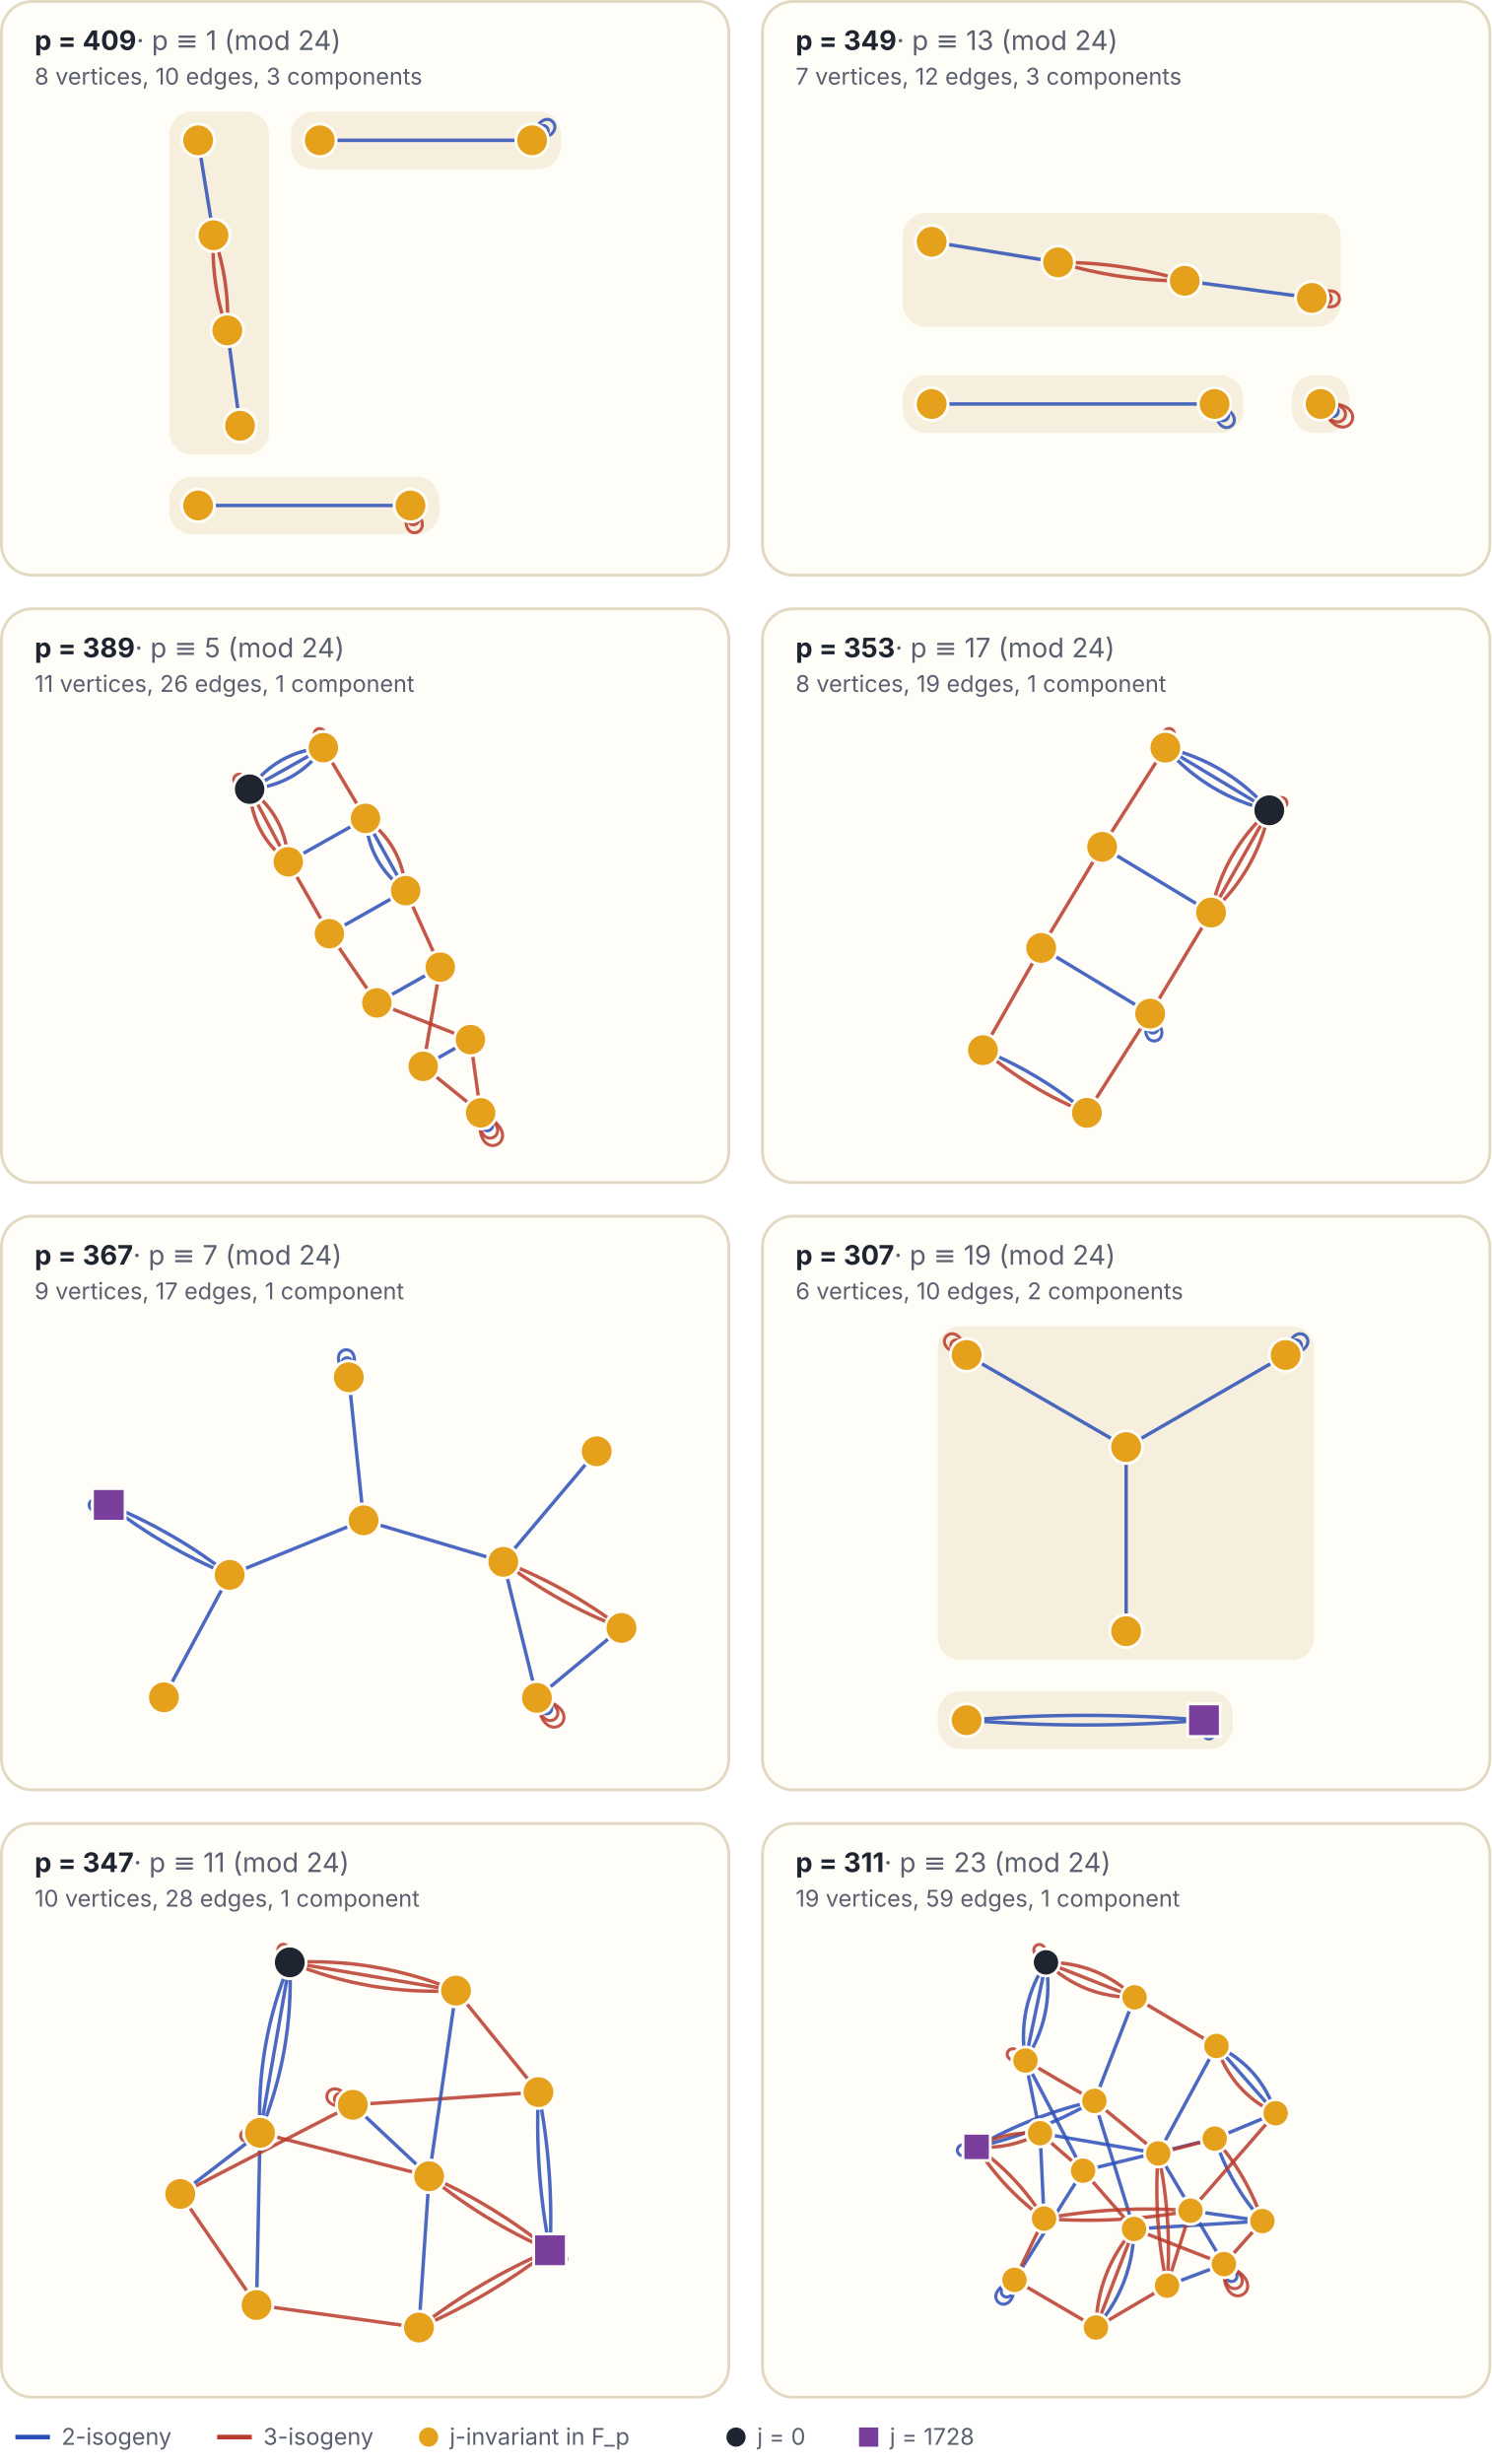
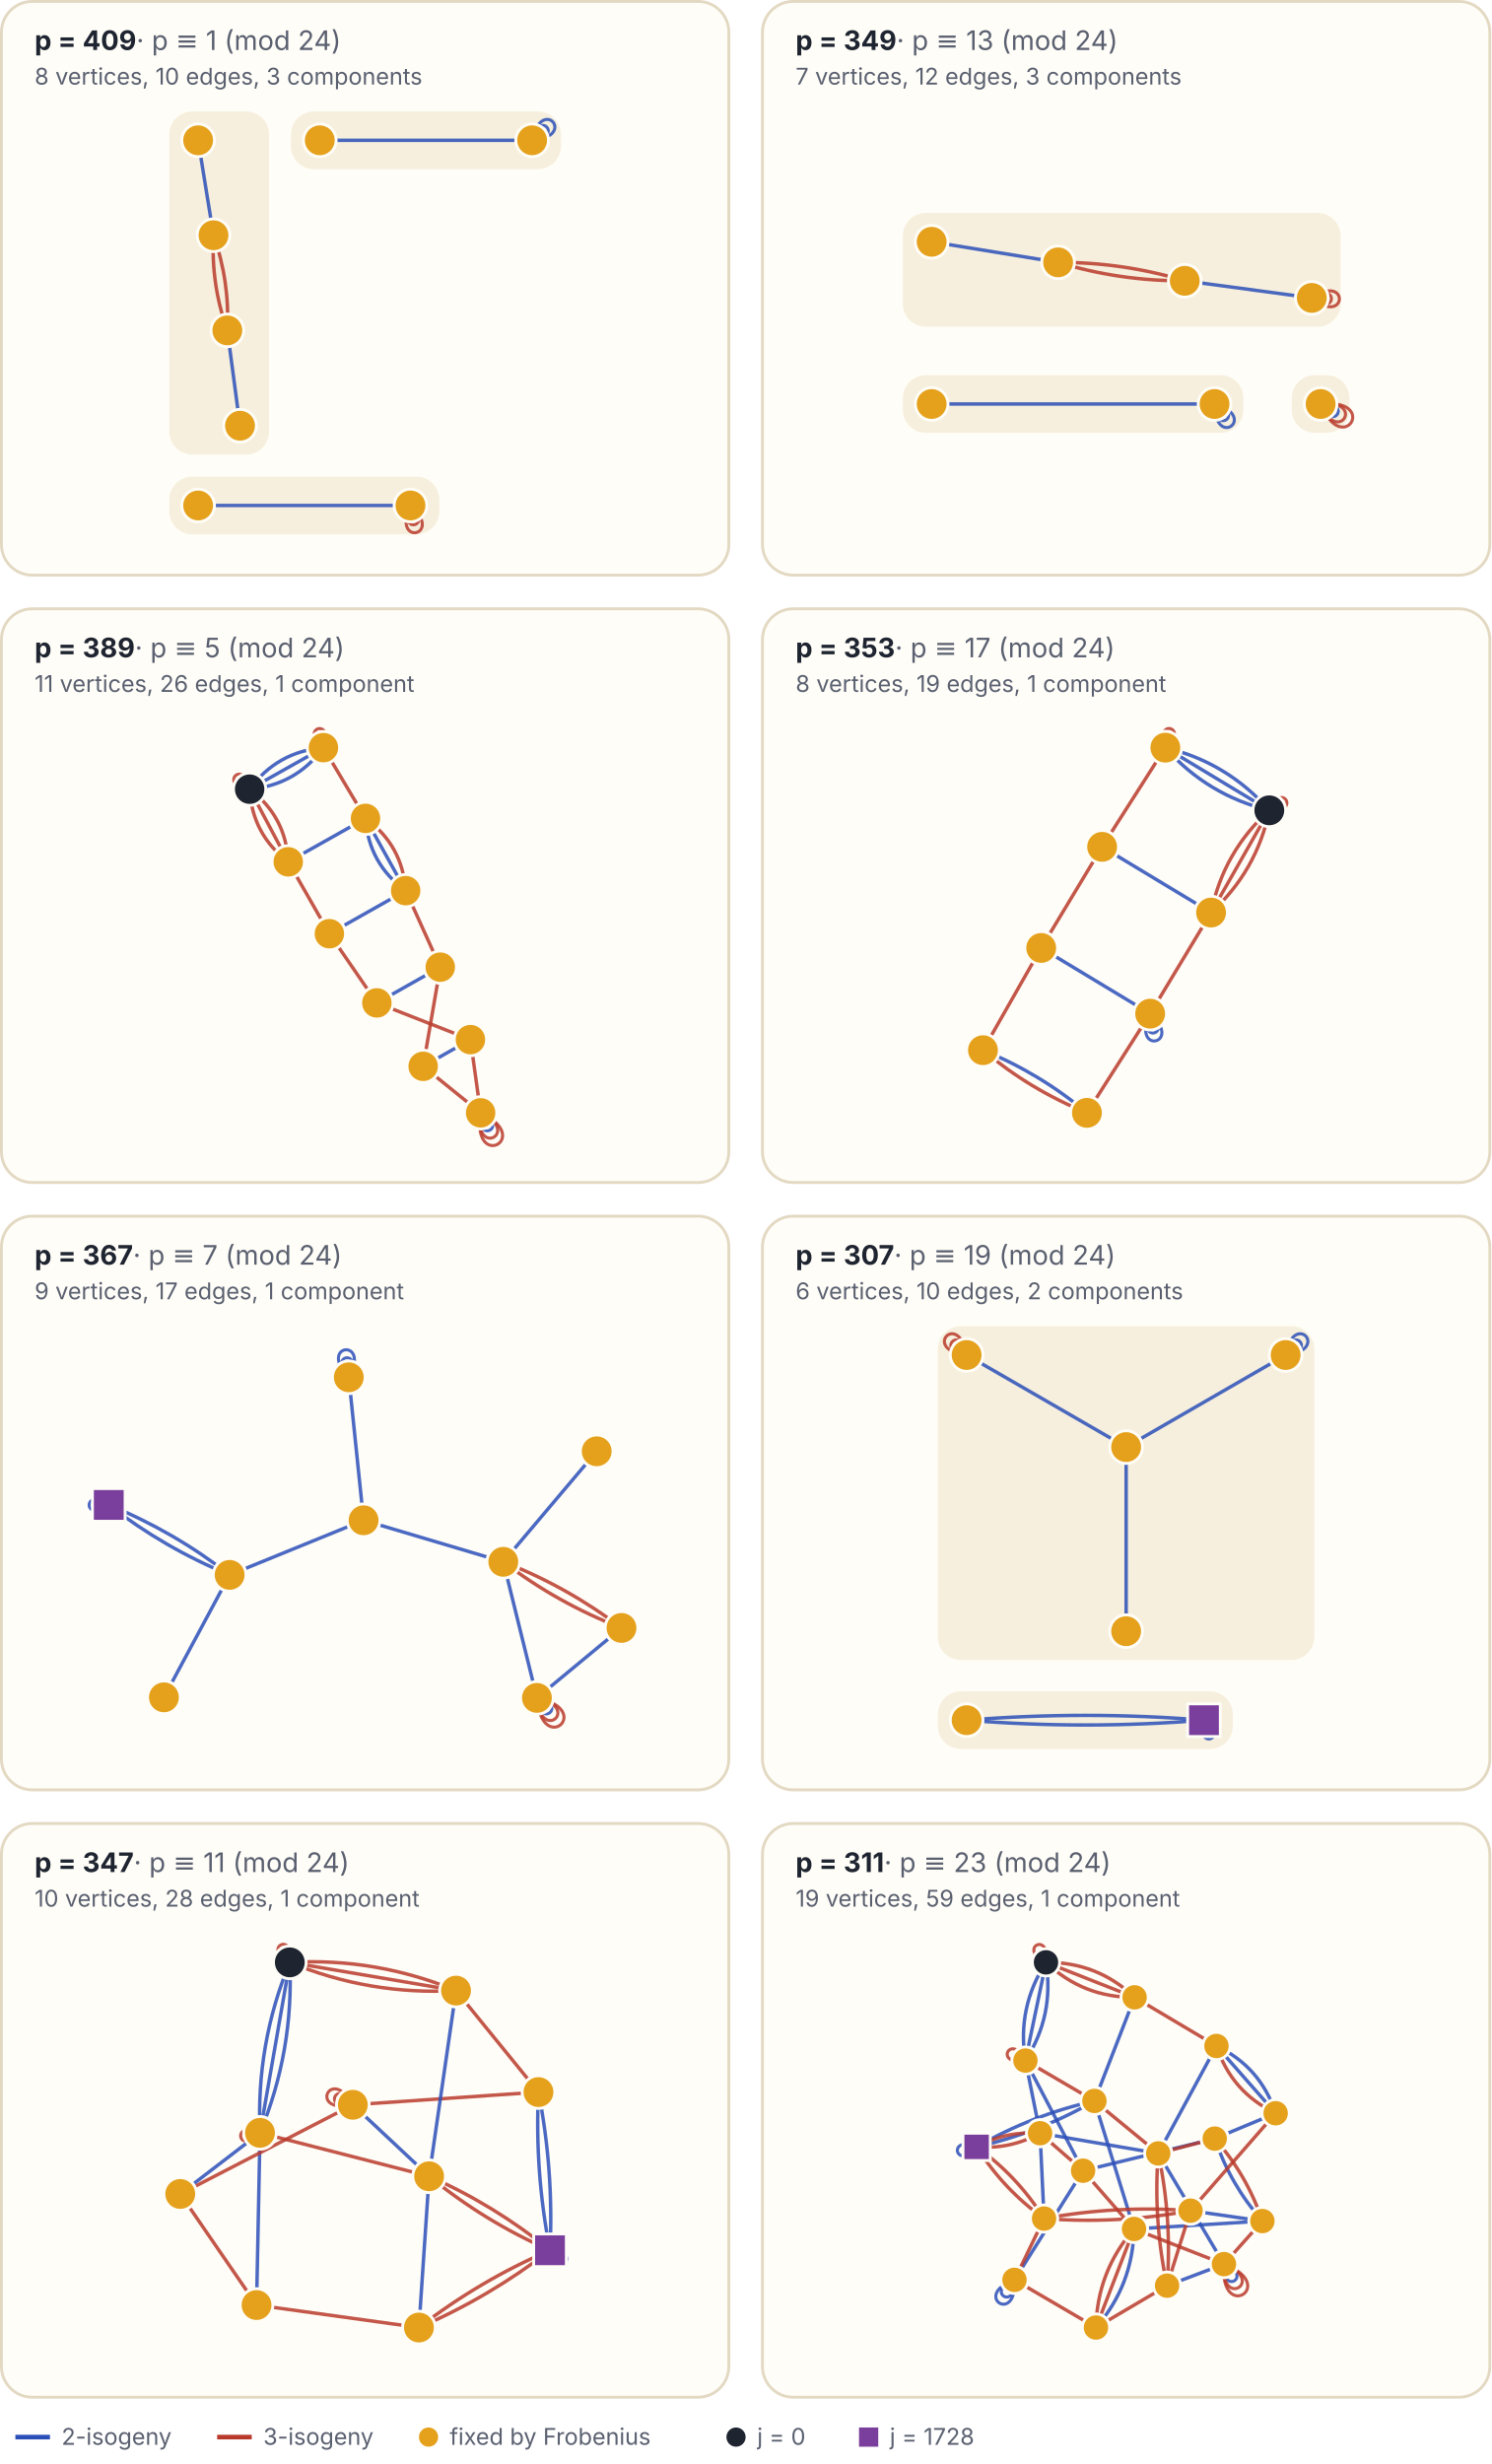
<svg xmlns="http://www.w3.org/2000/svg" viewBox="0 0 776 1282" width="776" font-family="Inter, system-ui, -apple-system, Segoe UI, sans-serif" role="img">
  <g transform="translate(0,0)">
    <rect x="0.75" y="0.75" width="378.5" height="298.5" rx="16" fill="#FFFDF7" stroke="#E3D9C3" stroke-width="1.5" />
    <text x="18" y="26" font-size="14" font-weight="700" fill="#1E2430">p = 409<tspan font-weight="400" fill="#5A6070">  ·  p ≡ 1 (mod 24)</tspan>
    </text>
    <text x="18" y="44" font-size="12" fill="#5A6070">8 vertices, 10 edges, 3 components</text>
    <rect x="88.1" y="58.0" width="51.9" height="178.5" rx="12" fill="#F6EFDD" stroke="none" />
    <rect x="151.4" y="58.0" width="140.5" height="30.0" rx="12" fill="#F6EFDD" stroke="none" />
    <rect x="88.1" y="248.0" width="140.5" height="30.0" rx="12" fill="#F6EFDD" stroke="none" />
    <path d="M166.4,73.0Q221.7,73.0 276.9,73.0" fill="none" stroke="#2B4FB8" stroke-width="1.8" opacity="0.85" />
    <path d="M103.1,263.0Q158.3,263.0 213.6,263.0" fill="none" stroke="#2B4FB8" stroke-width="1.8" opacity="0.85" />
    <path d="M111.1,122.4Q107.1,97.7 103.1,73.0" fill="none" stroke="#2B4FB8" stroke-width="1.8" opacity="0.85" />
    <path d="M111.1,122.4Q119.6,146.4 118.3,171.9" fill="none" stroke="#B93A2B" stroke-width="1.8" opacity="0.85" />
    <path d="M111.1,122.4Q109.7,147.9 118.3,171.9" fill="none" stroke="#B93A2B" stroke-width="1.8" opacity="0.85" />
    <path d="M276.9,73.0C293.9,71.6 280.4,56.3 276.9,73.0" fill="none" stroke="#2B4FB8" stroke-width="1.6" opacity="0.85" />
    <path d="M276.9,73.0C300.9,71.1 281.8,49.5 276.9,73.0" fill="none" stroke="#2B4FB8" stroke-width="1.6" opacity="0.85" />
    <path d="M124.9,221.5Q121.6,196.7 118.3,171.9" fill="none" stroke="#2B4FB8" stroke-width="1.8" opacity="0.85" />
    <path d="M213.6,263.0C206.4,278.4 226.4,274.2 213.6,263.0" fill="none" stroke="#B93A2B" stroke-width="1.6" opacity="0.85" />
    <path d="M213.6,263.0C203.4,284.7 231.6,278.9 213.6,263.0" fill="none" stroke="#B93A2B" stroke-width="1.6" opacity="0.85" />
    <circle cx="166.4" cy="73.0" r="8.5" fill="#E5A11C" stroke="#FFFDF7" stroke-width="1.5" />
    <circle cx="103.1" cy="263.0" r="8.5" fill="#E5A11C" stroke="#FFFDF7" stroke-width="1.5" />
    <circle cx="111.1" cy="122.4" r="8.5" fill="#E5A11C" stroke="#FFFDF7" stroke-width="1.5" />
    <circle cx="276.9" cy="73.0" r="8.5" fill="#E5A11C" stroke="#FFFDF7" stroke-width="1.5" />
    <circle cx="124.9" cy="221.5" r="8.5" fill="#E5A11C" stroke="#FFFDF7" stroke-width="1.5" />
    <circle cx="103.1" cy="73.0" r="8.5" fill="#E5A11C" stroke="#FFFDF7" stroke-width="1.5" />
    <circle cx="213.6" cy="263.0" r="8.5" fill="#E5A11C" stroke="#FFFDF7" stroke-width="1.5" />
    <circle cx="118.3" cy="171.9" r="8.5" fill="#E5A11C" stroke="#FFFDF7" stroke-width="1.5" />
  </g>
  <g transform="translate(396,0)">
    <rect x="0.75" y="0.75" width="378.5" height="298.5" rx="16" fill="#FFFDF7" stroke="#E3D9C3" stroke-width="1.5" />
    <text x="18" y="26" font-size="14" font-weight="700" fill="#1E2430">p = 349<tspan font-weight="400" fill="#5A6070">  ·  p ≡ 13 (mod 24)</tspan>
    </text>
    <text x="18" y="44" font-size="12" fill="#5A6070">7 vertices, 12 edges, 3 components</text>
    <rect x="73.8" y="110.8" width="227.8" height="59.2" rx="12" fill="#F6EFDD" stroke="none" />
    <rect x="73.8" y="195.2" width="177.2" height="30.0" rx="12" fill="#F6EFDD" stroke="none" />
    <rect x="276.2" y="195.2" width="30.0" height="30.0" rx="12" fill="#F6EFDD" stroke="none" />
    <path d="M88.8,210.2Q162.4,210.2 236.0,210.2" fill="none" stroke="#2B4FB8" stroke-width="1.8" opacity="0.85" />
    <path d="M286.6,155.0C299.7,165.9 300.7,145.5 286.6,155.0" fill="none" stroke="#B93A2B" stroke-width="1.6" opacity="0.85" />
    <path d="M286.6,155.0C305.0,170.3 306.5,141.6 286.6,155.0" fill="none" stroke="#B93A2B" stroke-width="1.6" opacity="0.85" />
    <path d="M286.6,155.0Q253.6,150.5 220.5,146.1" fill="none" stroke="#2B4FB8" stroke-width="1.8" opacity="0.85" />
    <path d="M154.6,136.5Q188.3,136.4 220.5,146.1" fill="none" stroke="#B93A2B" stroke-width="1.8" opacity="0.85" />
    <path d="M154.6,136.5Q186.8,146.3 220.5,146.1" fill="none" stroke="#B93A2B" stroke-width="1.8" opacity="0.85" />
    <path d="M154.6,136.5Q121.7,131.2 88.8,125.8" fill="none" stroke="#2B4FB8" stroke-width="1.8" opacity="0.85" />
    <path d="M236.0,210.2C236.2,227.2 252.4,214.8 236.0,210.2" fill="none" stroke="#2B4FB8" stroke-width="1.6" opacity="0.85" />
    <path d="M236.0,210.2C236.2,234.2 259.1,216.7 236.0,210.2" fill="none" stroke="#2B4FB8" stroke-width="1.6" opacity="0.85" />
    <path d="M291.2,210.2C297.7,225.9 308.1,208.4 291.2,210.2" fill="none" stroke="#2B4FB8" stroke-width="1.6" opacity="0.85" />
    <path d="M291.2,210.2C300.3,232.4 315.1,207.6 291.2,210.2" fill="none" stroke="#B93A2B" stroke-width="1.6" opacity="0.85" />
    <path d="M291.2,210.2C303.0,238.8 322.0,206.9 291.2,210.2" fill="none" stroke="#B93A2B" stroke-width="1.6" opacity="0.85" />
    <circle cx="88.8" cy="210.2" r="8.5" fill="#E5A11C" stroke="#FFFDF7" stroke-width="1.5" />
    <circle cx="286.6" cy="155.0" r="8.5" fill="#E5A11C" stroke="#FFFDF7" stroke-width="1.5" />
    <circle cx="154.6" cy="136.5" r="8.5" fill="#E5A11C" stroke="#FFFDF7" stroke-width="1.5" />
    <circle cx="236.0" cy="210.2" r="8.5" fill="#E5A11C" stroke="#FFFDF7" stroke-width="1.5" />
    <circle cx="220.5" cy="146.1" r="8.5" fill="#E5A11C" stroke="#FFFDF7" stroke-width="1.5" />
    <circle cx="88.8" cy="125.8" r="8.5" fill="#E5A11C" stroke="#FFFDF7" stroke-width="1.5" />
    <circle cx="291.2" cy="210.2" r="8.5" fill="#E5A11C" stroke="#FFFDF7" stroke-width="1.5" />
  </g>
  <g transform="translate(0,316)">
    <rect x="0.75" y="0.75" width="378.5" height="298.5" rx="16" fill="#FFFDF7" stroke="#E3D9C3" stroke-width="1.5" />
    <text x="18" y="26" font-size="14" font-weight="700" fill="#1E2430">p = 389<tspan font-weight="400" fill="#5A6070">  ·  p ≡ 5 (mod 24)</tspan>
    </text>
    <text x="18" y="44" font-size="12" fill="#5A6070">11 vertices, 26 edges, 1 component</text>
    <path d="M129.9,94.6C126.8,77.9 113.0,92.9 129.9,94.6" fill="none" stroke="#B93A2B" stroke-width="1.6" opacity="0.85" />
    <path d="M129.9,94.6Q148.8,108.8 150.0,132.4" fill="none" stroke="#B93A2B" stroke-width="1.8" opacity="0.85" />
    <path d="M129.9,94.6Q140.0,113.5 150.0,132.4" fill="none" stroke="#B93A2B" stroke-width="1.8" opacity="0.85" />
    <path d="M129.9,94.6Q131.2,118.2 150.0,132.4" fill="none" stroke="#B93A2B" stroke-width="1.8" opacity="0.85" />
    <path d="M129.9,94.6Q144.2,75.1 168.3,73.0" fill="none" stroke="#2B4FB8" stroke-width="1.8" opacity="0.85" />
    <path d="M129.9,94.6Q149.1,83.8 168.3,73.0" fill="none" stroke="#2B4FB8" stroke-width="1.8" opacity="0.85" />
    <path d="M129.9,94.6Q154.0,92.5 168.3,73.0" fill="none" stroke="#2B4FB8" stroke-width="1.8" opacity="0.85" />
    <path d="M244.8,224.9Q232.5,231.9 220.2,238.8" fill="none" stroke="#2B4FB8" stroke-width="1.8" opacity="0.85" />
    <path d="M244.8,224.9Q220.5,215.4 196.1,205.8" fill="none" stroke="#B93A2B" stroke-width="1.8" opacity="0.85" />
    <path d="M244.8,224.9Q247.5,244.0 250.1,263.0" fill="none" stroke="#B93A2B" stroke-width="1.8" opacity="0.85" />
    <path d="M220.2,238.8Q235.1,250.9 250.1,263.0" fill="none" stroke="#B93A2B" stroke-width="1.8" opacity="0.85" />
    <path d="M220.2,238.8Q224.7,213.0 229.1,187.2" fill="none" stroke="#B93A2B" stroke-width="1.8" opacity="0.85" />
    <path d="M196.1,205.8Q183.8,187.8 171.4,169.8" fill="none" stroke="#B93A2B" stroke-width="1.8" opacity="0.85" />
    <path d="M196.1,205.8Q212.6,196.5 229.1,187.2" fill="none" stroke="#2B4FB8" stroke-width="1.8" opacity="0.85" />
    <path d="M211.1,147.4Q191.2,158.6 171.4,169.8" fill="none" stroke="#2B4FB8" stroke-width="1.8" opacity="0.85" />
    <path d="M211.1,147.4Q191.9,133.5 190.2,109.8" fill="none" stroke="#2B4FB8" stroke-width="1.8" opacity="0.85" />
    <path d="M211.1,147.4Q200.6,128.6 190.2,109.8" fill="none" stroke="#2B4FB8" stroke-width="1.8" opacity="0.85" />
    <path d="M211.1,147.4Q209.4,123.7 190.2,109.8" fill="none" stroke="#B93A2B" stroke-width="1.8" opacity="0.85" />
    <path d="M211.1,147.4Q220.1,167.3 229.1,187.2" fill="none" stroke="#B93A2B" stroke-width="1.8" opacity="0.85" />
    <path d="M150.0,132.4Q160.7,151.1 171.4,169.8" fill="none" stroke="#B93A2B" stroke-width="1.8" opacity="0.85" />
    <path d="M150.0,132.4Q170.1,121.1 190.2,109.8" fill="none" stroke="#2B4FB8" stroke-width="1.8" opacity="0.85" />
    <path d="M250.1,263.0C247.5,279.8 265.5,270.2 250.1,263.0" fill="none" stroke="#2B4FB8" stroke-width="1.6" opacity="0.85" />
    <path d="M250.1,263.0C246.4,286.7 271.8,273.2 250.1,263.0" fill="none" stroke="#B93A2B" stroke-width="1.6" opacity="0.85" />
    <path d="M250.1,263.0C245.3,293.6 278.1,276.2 250.1,263.0" fill="none" stroke="#B93A2B" stroke-width="1.6" opacity="0.85" />
    <path d="M168.3,73.0C174.4,57.1 154.8,62.7 168.3,73.0" fill="none" stroke="#B93A2B" stroke-width="1.6" opacity="0.85" />
    <path d="M168.3,73.0Q179.2,91.4 190.2,109.8" fill="none" stroke="#B93A2B" stroke-width="1.8" opacity="0.85" />
    <circle cx="129.9" cy="94.6" r="8.4" fill="#1E2430" stroke="#FFFDF7" stroke-width="1.5" />
    <circle cx="244.8" cy="224.9" r="8.4" fill="#E5A11C" stroke="#FFFDF7" stroke-width="1.5" />
    <circle cx="220.2" cy="238.8" r="8.4" fill="#E5A11C" stroke="#FFFDF7" stroke-width="1.5" />
    <circle cx="196.1" cy="205.8" r="8.4" fill="#E5A11C" stroke="#FFFDF7" stroke-width="1.5" />
    <circle cx="211.1" cy="147.4" r="8.4" fill="#E5A11C" stroke="#FFFDF7" stroke-width="1.5" />
    <circle cx="150.0" cy="132.4" r="8.4" fill="#E5A11C" stroke="#FFFDF7" stroke-width="1.5" />
    <circle cx="171.4" cy="169.8" r="8.4" fill="#E5A11C" stroke="#FFFDF7" stroke-width="1.5" />
    <circle cx="250.1" cy="263.0" r="8.4" fill="#E5A11C" stroke="#FFFDF7" stroke-width="1.5" />
    <circle cx="168.3" cy="73.0" r="8.4" fill="#E5A11C" stroke="#FFFDF7" stroke-width="1.5" />
    <circle cx="190.2" cy="109.8" r="8.4" fill="#E5A11C" stroke="#FFFDF7" stroke-width="1.5" />
    <circle cx="229.1" cy="187.2" r="8.4" fill="#E5A11C" stroke="#FFFDF7" stroke-width="1.5" />
  </g>
  <g transform="translate(396,316)">
    <rect x="0.75" y="0.75" width="378.5" height="298.5" rx="16" fill="#FFFDF7" stroke="#E3D9C3" stroke-width="1.5" />
    <text x="18" y="26" font-size="14" font-weight="700" fill="#1E2430">p = 353<tspan font-weight="400" fill="#5A6070">  ·  p ≡ 17 (mod 24)</tspan>
    </text>
    <text x="18" y="44" font-size="12" fill="#5A6070">8 vertices, 19 edges, 1 component</text>
    <path d="M264.5,105.6C281.4,107.3 270.9,89.8 264.5,105.6" fill="none" stroke="#B93A2B" stroke-width="1.6" opacity="0.85" />
    <path d="M264.5,105.6Q258.0,137.1 234.2,158.8" fill="none" stroke="#B93A2B" stroke-width="1.8" opacity="0.85" />
    <path d="M264.5,105.6Q249.3,132.2 234.2,158.8" fill="none" stroke="#B93A2B" stroke-width="1.8" opacity="0.85" />
    <path d="M264.5,105.6Q240.6,127.2 234.2,158.8" fill="none" stroke="#B93A2B" stroke-width="1.8" opacity="0.85" />
    <path d="M264.5,105.6Q232.3,97.8 210.4,73.0" fill="none" stroke="#2B4FB8" stroke-width="1.8" opacity="0.85" />
    <path d="M264.5,105.6Q237.5,89.3 210.4,73.0" fill="none" stroke="#2B4FB8" stroke-width="1.8" opacity="0.85" />
    <path d="M264.5,105.6Q242.6,80.7 210.4,73.0" fill="none" stroke="#2B4FB8" stroke-width="1.8" opacity="0.85" />
    <path d="M115.5,230.4Q145.1,242.4 169.6,263.0" fill="none" stroke="#2B4FB8" stroke-width="1.8" opacity="0.85" />
    <path d="M115.5,230.4Q140.0,251.0 169.6,263.0" fill="none" stroke="#B93A2B" stroke-width="1.8" opacity="0.85" />
    <path d="M115.5,230.4Q130.7,203.8 145.8,177.2" fill="none" stroke="#B93A2B" stroke-width="1.8" opacity="0.85" />
    <path d="M202.5,211.4C195.2,226.8 215.2,222.7 202.5,211.4" fill="none" stroke="#2B4FB8" stroke-width="1.6" opacity="0.85" />
    <path d="M202.5,211.4C192.2,233.1 220.4,227.4 202.5,211.4" fill="none" stroke="#2B4FB8" stroke-width="1.6" opacity="0.85" />
    <path d="M202.5,211.4Q186.0,237.2 169.6,263.0" fill="none" stroke="#B93A2B" stroke-width="1.8" opacity="0.85" />
    <path d="M202.5,211.4Q174.1,194.3 145.8,177.2" fill="none" stroke="#2B4FB8" stroke-width="1.8" opacity="0.85" />
    <path d="M202.5,211.4Q218.4,185.1 234.2,158.8" fill="none" stroke="#B93A2B" stroke-width="1.8" opacity="0.85" />
    <path d="M177.5,124.6Q161.6,150.9 145.8,177.2" fill="none" stroke="#B93A2B" stroke-width="1.8" opacity="0.85" />
    <path d="M177.5,124.6Q205.9,141.7 234.2,158.8" fill="none" stroke="#2B4FB8" stroke-width="1.8" opacity="0.85" />
    <path d="M177.5,124.6Q194.0,98.8 210.4,73.0" fill="none" stroke="#B93A2B" stroke-width="1.8" opacity="0.85" />
    <path d="M210.4,73.0C223.8,62.5 204.1,57.2 210.4,73.0" fill="none" stroke="#B93A2B" stroke-width="1.6" opacity="0.85" />
    <circle cx="264.5" cy="105.6" r="8.5" fill="#1E2430" stroke="#FFFDF7" stroke-width="1.5" />
    <circle cx="115.5" cy="230.4" r="8.5" fill="#E5A11C" stroke="#FFFDF7" stroke-width="1.5" />
    <circle cx="202.5" cy="211.4" r="8.5" fill="#E5A11C" stroke="#FFFDF7" stroke-width="1.5" />
    <circle cx="169.6" cy="263.0" r="8.5" fill="#E5A11C" stroke="#FFFDF7" stroke-width="1.5" />
    <circle cx="177.5" cy="124.6" r="8.5" fill="#E5A11C" stroke="#FFFDF7" stroke-width="1.5" />
    <circle cx="145.8" cy="177.2" r="8.5" fill="#E5A11C" stroke="#FFFDF7" stroke-width="1.5" />
    <circle cx="234.2" cy="158.8" r="8.5" fill="#E5A11C" stroke="#FFFDF7" stroke-width="1.5" />
    <circle cx="210.4" cy="73.0" r="8.5" fill="#E5A11C" stroke="#FFFDF7" stroke-width="1.5" />
  </g>
  <g transform="translate(0,632)">
    <rect x="0.75" y="0.75" width="378.5" height="298.5" rx="16" fill="#FFFDF7" stroke="#E3D9C3" stroke-width="1.5" />
    <text x="18" y="26" font-size="14" font-weight="700" fill="#1E2430">p = 367<tspan font-weight="400" fill="#5A6070">  ·  p ≡ 7 (mod 24)</tspan>
    </text>
    <text x="18" y="44" font-size="12" fill="#5A6070">9 vertices, 17 edges, 1 component</text>
    <path d="M310.5,123.1Q286.2,151.8 261.9,180.6" fill="none" stroke="#2B4FB8" stroke-width="1.8" opacity="0.85" />
    <path d="M323.4,215.0Q290.2,202.2 261.9,180.6" fill="none" stroke="#B93A2B" stroke-width="1.8" opacity="0.85" />
    <path d="M323.4,215.0Q295.1,193.5 261.9,180.6" fill="none" stroke="#B93A2B" stroke-width="1.8" opacity="0.85" />
    <path d="M323.4,215.0Q301.4,233.2 279.4,251.4" fill="none" stroke="#2B4FB8" stroke-width="1.8" opacity="0.85" />
    <path d="M85.3,251.1Q102.4,219.3 119.5,187.4" fill="none" stroke="#2B4FB8" stroke-width="1.8" opacity="0.85" />
    <path d="M119.5,187.4Q85.6,173.5 56.6,151.0" fill="none" stroke="#2B4FB8" stroke-width="1.8" opacity="0.85" />
    <path d="M119.5,187.4Q90.6,164.9 56.6,151.0" fill="none" stroke="#2B4FB8" stroke-width="1.8" opacity="0.85" />
    <path d="M119.5,187.4Q154.4,173.2 189.2,159.0" fill="none" stroke="#2B4FB8" stroke-width="1.8" opacity="0.85" />
    <path d="M261.9,180.6Q270.7,216.0 279.4,251.4" fill="none" stroke="#2B4FB8" stroke-width="1.8" opacity="0.85" />
    <path d="M261.9,180.6Q225.5,169.8 189.2,159.0" fill="none" stroke="#2B4FB8" stroke-width="1.8" opacity="0.85" />
    <path d="M56.6,151.0C42.9,140.9 43.1,161.3 56.6,151.0" fill="none" stroke="#2B4FB8" stroke-width="1.6" opacity="0.85" />
    <path d="M279.4,251.4C280.8,268.3 296.1,254.8 279.4,251.4" fill="none" stroke="#2B4FB8" stroke-width="1.6" opacity="0.85" />
    <path d="M279.4,251.4C281.4,275.3 302.9,256.3 279.4,251.4" fill="none" stroke="#B93A2B" stroke-width="1.6" opacity="0.85" />
    <path d="M279.4,251.4C281.9,282.3 309.8,257.7 279.4,251.4" fill="none" stroke="#B93A2B" stroke-width="1.6" opacity="0.85" />
    <path d="M181.5,84.6C189.9,69.8 169.7,72.4 181.5,84.6" fill="none" stroke="#2B4FB8" stroke-width="1.6" opacity="0.85" />
    <path d="M181.5,84.6C193.3,63.7 164.8,67.4 181.5,84.6" fill="none" stroke="#2B4FB8" stroke-width="1.6" opacity="0.85" />
    <path d="M181.5,84.6Q185.4,121.8 189.2,159.0" fill="none" stroke="#2B4FB8" stroke-width="1.8" opacity="0.85" />
    <circle cx="310.5" cy="123.1" r="8.5" fill="#E5A11C" stroke="#FFFDF7" stroke-width="1.5" />
    <circle cx="323.4" cy="215.0" r="8.5" fill="#E5A11C" stroke="#FFFDF7" stroke-width="1.5" />
    <circle cx="85.3" cy="251.1" r="8.5" fill="#E5A11C" stroke="#FFFDF7" stroke-width="1.5" />
    <circle cx="119.5" cy="187.4" r="8.5" fill="#E5A11C" stroke="#FFFDF7" stroke-width="1.5" />
    <circle cx="261.9" cy="180.6" r="8.5" fill="#E5A11C" stroke="#FFFDF7" stroke-width="1.5" />
    <rect x="48.1" y="142.5" width="17.0" height="17.0" fill="#7A3E9D" stroke="#FFFDF7" stroke-width="1.5" />
    <circle cx="279.4" cy="251.4" r="8.5" fill="#E5A11C" stroke="#FFFDF7" stroke-width="1.5" />
    <circle cx="181.5" cy="84.6" r="8.5" fill="#E5A11C" stroke="#FFFDF7" stroke-width="1.5" />
    <circle cx="189.2" cy="159.0" r="8.5" fill="#E5A11C" stroke="#FFFDF7" stroke-width="1.5" />
  </g>
  <g transform="translate(396,632)">
    <rect x="0.75" y="0.75" width="378.5" height="298.5" rx="16" fill="#FFFDF7" stroke="#E3D9C3" stroke-width="1.5" />
    <text x="18" y="26" font-size="14" font-weight="700" fill="#1E2430">p = 307<tspan font-weight="400" fill="#5A6070">  ·  p ≡ 19 (mod 24)</tspan>
    </text>
    <text x="18" y="44" font-size="12" fill="#5A6070">6 vertices, 10 edges, 2 components</text>
    <rect x="92.0" y="58.0" width="195.9" height="173.7" rx="12" fill="#F6EFDD" stroke="none" />
    <rect x="92.0" y="248.0" width="153.5" height="30.0" rx="12" fill="#F6EFDD" stroke="none" />
    <path d="M273.0,73.0C289.9,71.2 276.0,56.3 273.0,73.0" fill="none" stroke="#2B4FB8" stroke-width="1.6" opacity="0.85" />
    <path d="M273.0,73.0C296.8,70.5 277.2,49.4 273.0,73.0" fill="none" stroke="#2B4FB8" stroke-width="1.6" opacity="0.85" />
    <path d="M273.0,73.0Q231.5,96.9 190.0,120.9" fill="none" stroke="#2B4FB8" stroke-width="1.8" opacity="0.85" />
    <path d="M190.0,216.7Q190.0,168.8 190.0,120.9" fill="none" stroke="#2B4FB8" stroke-width="1.8" opacity="0.85" />
    <path d="M107.0,73.0C104.0,56.3 90.1,71.2 107.0,73.0" fill="none" stroke="#B93A2B" stroke-width="1.6" opacity="0.85" />
    <path d="M107.0,73.0C102.8,49.4 83.2,70.5 107.0,73.0" fill="none" stroke="#B93A2B" stroke-width="1.6" opacity="0.85" />
    <path d="M107.0,73.0Q148.5,96.9 190.0,120.9" fill="none" stroke="#2B4FB8" stroke-width="1.8" opacity="0.85" />
    <path d="M107.0,263.0Q168.8,258.0 230.5,263.0" fill="none" stroke="#2B4FB8" stroke-width="1.8" opacity="0.85" />
    <path d="M107.0,263.0Q168.8,268.0 230.5,263.0" fill="none" stroke="#2B4FB8" stroke-width="1.8" opacity="0.85" />
    <path d="M230.5,263.0C225.5,279.2 244.7,272.4 230.5,263.0" fill="none" stroke="#2B4FB8" stroke-width="1.6" opacity="0.85" />
    <circle cx="273.0" cy="73.0" r="8.5" fill="#E5A11C" stroke="#FFFDF7" stroke-width="1.5" />
    <circle cx="190.0" cy="216.7" r="8.5" fill="#E5A11C" stroke="#FFFDF7" stroke-width="1.5" />
    <circle cx="107.0" cy="73.0" r="8.5" fill="#E5A11C" stroke="#FFFDF7" stroke-width="1.5" />
    <circle cx="107.0" cy="263.0" r="8.5" fill="#E5A11C" stroke="#FFFDF7" stroke-width="1.5" />
    <rect x="222.0" y="254.5" width="17.0" height="17.0" fill="#7A3E9D" stroke="#FFFDF7" stroke-width="1.5" />
    <circle cx="190.0" cy="120.9" r="8.5" fill="#E5A11C" stroke="#FFFDF7" stroke-width="1.5" />
  </g>
  <g transform="translate(0,948)">
    <rect x="0.75" y="0.75" width="378.5" height="298.5" rx="16" fill="#FFFDF7" stroke="#E3D9C3" stroke-width="1.5" />
    <text x="18" y="26" font-size="14" font-weight="700" fill="#1E2430">p = 347<tspan font-weight="400" fill="#5A6070">  ·  p ≡ 11 (mod 24)</tspan>
    </text>
    <text x="18" y="44" font-size="12" fill="#5A6070">10 vertices, 28 edges, 1 component</text>
    <path d="M150.8,73.0C153.7,56.3 135.5,65.5 150.8,73.0" fill="none" stroke="#B93A2B" stroke-width="1.6" opacity="0.85" />
    <path d="M150.8,73.0Q152.9,119.1 135.3,161.7" fill="none" stroke="#2B4FB8" stroke-width="1.8" opacity="0.85" />
    <path d="M150.8,73.0Q143.0,117.3 135.3,161.7" fill="none" stroke="#2B4FB8" stroke-width="1.8" opacity="0.85" />
    <path d="M150.8,73.0Q133.2,115.6 135.3,161.7" fill="none" stroke="#2B4FB8" stroke-width="1.8" opacity="0.85" />
    <path d="M150.8,73.0Q195.7,70.5 237.3,87.7" fill="none" stroke="#B93A2B" stroke-width="1.8" opacity="0.85" />
    <path d="M150.8,73.0Q194.1,80.4 237.3,87.7" fill="none" stroke="#B93A2B" stroke-width="1.8" opacity="0.85" />
    <path d="M150.8,73.0Q192.4,90.2 237.3,87.7" fill="none" stroke="#B93A2B" stroke-width="1.8" opacity="0.85" />
    <path d="M218.0,263.0Q175.7,257.1 133.5,251.3" fill="none" stroke="#B93A2B" stroke-width="1.8" opacity="0.85" />
    <path d="M218.0,263.0Q220.6,223.6 223.3,184.3" fill="none" stroke="#2B4FB8" stroke-width="1.8" opacity="0.85" />
    <path d="M218.0,263.0Q249.5,238.6 286.2,222.8" fill="none" stroke="#B93A2B" stroke-width="1.8" opacity="0.85" />
    <path d="M218.0,263.0Q254.6,247.2 286.2,222.8" fill="none" stroke="#B93A2B" stroke-width="1.8" opacity="0.85" />
    <path d="M280.2,140.5Q231.9,143.8 183.6,147.1" fill="none" stroke="#B93A2B" stroke-width="1.8" opacity="0.85" />
    <path d="M280.2,140.5Q258.8,114.1 237.3,87.7" fill="none" stroke="#B93A2B" stroke-width="1.8" opacity="0.85" />
    <path d="M280.2,140.5Q288.2,181.3 286.2,222.8" fill="none" stroke="#2B4FB8" stroke-width="1.8" opacity="0.85" />
    <path d="M280.2,140.5Q278.2,182.0 286.2,222.8" fill="none" stroke="#2B4FB8" stroke-width="1.8" opacity="0.85" />
    <path d="M133.5,251.3Q113.7,222.4 93.8,193.5" fill="none" stroke="#B93A2B" stroke-width="1.8" opacity="0.85" />
    <path d="M133.5,251.3Q134.4,206.5 135.3,161.7" fill="none" stroke="#2B4FB8" stroke-width="1.8" opacity="0.85" />
    <path d="M183.6,147.1C175.4,132.2 167.0,150.8 183.6,147.1" fill="none" stroke="#B93A2B" stroke-width="1.6" opacity="0.85" />
    <path d="M183.6,147.1C172.0,126.1 160.1,152.3 183.6,147.1" fill="none" stroke="#B93A2B" stroke-width="1.6" opacity="0.85" />
    <path d="M183.6,147.1Q138.7,170.3 93.8,193.5" fill="none" stroke="#B93A2B" stroke-width="1.8" opacity="0.85" />
    <path d="M183.6,147.1Q203.4,165.7 223.3,184.3" fill="none" stroke="#2B4FB8" stroke-width="1.8" opacity="0.85" />
    <path d="M93.8,193.5Q114.6,177.6 135.3,161.7" fill="none" stroke="#2B4FB8" stroke-width="1.8" opacity="0.85" />
    <path d="M135.3,161.7C119.8,154.6 124.1,174.5 135.3,161.7" fill="none" stroke="#B93A2B" stroke-width="1.6" opacity="0.85" />
    <path d="M135.3,161.7Q179.3,173.0 223.3,184.3" fill="none" stroke="#B93A2B" stroke-width="1.8" opacity="0.85" />
    <path d="M237.3,87.7Q230.3,136.0 223.3,184.3" fill="none" stroke="#2B4FB8" stroke-width="1.8" opacity="0.85" />
    <path d="M223.3,184.3Q257.3,199.3 286.2,222.8" fill="none" stroke="#B93A2B" stroke-width="1.8" opacity="0.85" />
    <path d="M223.3,184.3Q252.1,207.8 286.2,222.8" fill="none" stroke="#B93A2B" stroke-width="1.8" opacity="0.85" />
    <path d="M286.2,222.8C290.8,239.1 303.2,222.9 286.2,222.8" fill="none" stroke="#2B4FB8" stroke-width="1.6" opacity="0.85" />
    <circle cx="150.8" cy="73.0" r="8.5" fill="#1E2430" stroke="#FFFDF7" stroke-width="1.5" />
    <circle cx="218.0" cy="263.0" r="8.5" fill="#E5A11C" stroke="#FFFDF7" stroke-width="1.5" />
    <circle cx="280.2" cy="140.5" r="8.5" fill="#E5A11C" stroke="#FFFDF7" stroke-width="1.5" />
    <circle cx="133.5" cy="251.3" r="8.5" fill="#E5A11C" stroke="#FFFDF7" stroke-width="1.5" />
    <circle cx="183.6" cy="147.1" r="8.5" fill="#E5A11C" stroke="#FFFDF7" stroke-width="1.5" />
    <circle cx="93.8" cy="193.5" r="8.5" fill="#E5A11C" stroke="#FFFDF7" stroke-width="1.5" />
    <circle cx="135.3" cy="161.7" r="8.5" fill="#E5A11C" stroke="#FFFDF7" stroke-width="1.5" />
    <circle cx="237.3" cy="87.7" r="8.5" fill="#E5A11C" stroke="#FFFDF7" stroke-width="1.5" />
    <circle cx="223.3" cy="184.3" r="8.5" fill="#E5A11C" stroke="#FFFDF7" stroke-width="1.5" />
    <rect x="277.7" y="214.3" width="17.0" height="17.0" fill="#7A3E9D" stroke="#FFFDF7" stroke-width="1.5" />
  </g>
  <g transform="translate(396,948)">
    <rect x="0.75" y="0.75" width="378.5" height="298.5" rx="16" fill="#FFFDF7" stroke="#E3D9C3" stroke-width="1.5" />
    <text x="18" y="26" font-size="14" font-weight="700" fill="#1E2430">p = 311<tspan font-weight="400" fill="#5A6070">  ·  p ≡ 23 (mod 24)</tspan>
    </text>
    <text x="18" y="44" font-size="12" fill="#5A6070">19 vertices, 59 edges, 1 component</text>
    <path d="M148.3,73.0C150.8,56.2 132.9,65.9 148.3,73.0" fill="none" stroke="#B93A2B" stroke-width="1.6" opacity="0.85" />
    <path d="M148.3,73.0Q152.7,100.6 137.6,124.1" fill="none" stroke="#2B4FB8" stroke-width="1.8" opacity="0.85" />
    <path d="M148.3,73.0Q142.9,98.6 137.6,124.1" fill="none" stroke="#2B4FB8" stroke-width="1.8" opacity="0.85" />
    <path d="M148.3,73.0Q133.1,96.5 137.6,124.1" fill="none" stroke="#2B4FB8" stroke-width="1.8" opacity="0.85" />
    <path d="M148.3,73.0Q175.0,72.8 194.4,91.2" fill="none" stroke="#B93A2B" stroke-width="1.8" opacity="0.85" />
    <path d="M148.3,73.0Q171.3,82.1 194.4,91.2" fill="none" stroke="#B93A2B" stroke-width="1.8" opacity="0.85" />
    <path d="M148.3,73.0Q167.7,91.4 194.4,91.2" fill="none" stroke="#B93A2B" stroke-width="1.8" opacity="0.85" />
    <path d="M194.1,211.7Q193.5,241.0 174.3,263.0" fill="none" stroke="#2B4FB8" stroke-width="1.8" opacity="0.85" />
    <path d="M194.1,211.7Q184.2,237.4 174.3,263.0" fill="none" stroke="#B93A2B" stroke-width="1.8" opacity="0.85" />
    <path d="M194.1,211.7Q174.9,233.8 174.3,263.0" fill="none" stroke="#B93A2B" stroke-width="1.8" opacity="0.85" />
    <path d="M194.1,211.7Q180.8,196.5 167.6,181.4" fill="none" stroke="#B93A2B" stroke-width="1.8" opacity="0.85" />
    <path d="M194.1,211.7Q183.8,178.4 173.5,145.1" fill="none" stroke="#2B4FB8" stroke-width="1.8" opacity="0.85" />
    <path d="M194.1,211.7Q227.5,209.7 260.9,207.6" fill="none" stroke="#2B4FB8" stroke-width="1.8" opacity="0.85" />
    <path d="M194.1,211.7Q217.5,220.9 240.9,230.0" fill="none" stroke="#B93A2B" stroke-width="1.8" opacity="0.85" />
    <path d="M211.3,241.2Q192.8,252.1 174.3,263.0" fill="none" stroke="#B93A2B" stroke-width="1.8" opacity="0.85" />
    <path d="M211.3,241.2Q204.0,207.1 206.7,172.4" fill="none" stroke="#B93A2B" stroke-width="1.8" opacity="0.85" />
    <path d="M211.3,241.2Q214.0,206.5 206.7,172.4" fill="none" stroke="#B93A2B" stroke-width="1.8" opacity="0.85" />
    <path d="M211.3,241.2Q217.4,221.7 223.5,202.2" fill="none" stroke="#B93A2B" stroke-width="1.8" opacity="0.85" />
    <path d="M211.3,241.2Q226.1,235.6 240.9,230.0" fill="none" stroke="#2B4FB8" stroke-width="1.8" opacity="0.85" />
    <path d="M131.9,238.2C115.9,243.9 133.0,255.1 131.9,238.2" fill="none" stroke="#2B4FB8" stroke-width="1.6" opacity="0.85" />
    <path d="M131.9,238.2C109.3,246.3 133.4,262.1 131.9,238.2" fill="none" stroke="#2B4FB8" stroke-width="1.6" opacity="0.85" />
    <path d="M131.9,238.2Q153.1,250.6 174.3,263.0" fill="none" stroke="#B93A2B" stroke-width="1.8" opacity="0.85" />
    <path d="M131.9,238.2Q149.8,209.8 167.6,181.4" fill="none" stroke="#2B4FB8" stroke-width="1.8" opacity="0.85" />
    <path d="M131.9,238.2Q139.6,222.2 147.3,206.3" fill="none" stroke="#B93A2B" stroke-width="1.8" opacity="0.85" />
    <path d="M167.6,181.4Q152.6,152.7 137.6,124.1" fill="none" stroke="#2B4FB8" stroke-width="1.8" opacity="0.85" />
    <path d="M167.6,181.4Q156.4,171.6 145.2,161.9" fill="none" stroke="#B93A2B" stroke-width="1.8" opacity="0.85" />
    <path d="M167.6,181.4Q201.9,173.0 236.1,164.7" fill="none" stroke="#2B4FB8" stroke-width="1.8" opacity="0.85" />
    <path d="M206.7,172.4Q190.1,158.7 173.5,145.1" fill="none" stroke="#B93A2B" stroke-width="1.8" opacity="0.85" />
    <path d="M206.7,172.4Q223.8,201.2 240.9,230.0" fill="none" stroke="#2B4FB8" stroke-width="1.8" opacity="0.85" />
    <path d="M206.7,172.4Q221.9,144.5 237.0,116.5" fill="none" stroke="#2B4FB8" stroke-width="1.8" opacity="0.85" />
    <path d="M206.7,172.4Q175.9,167.2 145.2,161.9" fill="none" stroke="#2B4FB8" stroke-width="1.8" opacity="0.85" />
    <path d="M206.7,172.4Q221.4,168.5 236.1,164.7" fill="none" stroke="#B93A2B" stroke-width="1.8" opacity="0.85" />
    <path d="M147.3,206.3Q185.1,199.3 223.5,202.2" fill="none" stroke="#B93A2B" stroke-width="1.8" opacity="0.85" />
    <path d="M147.3,206.3Q185.7,209.3 223.5,202.2" fill="none" stroke="#B93A2B" stroke-width="1.8" opacity="0.85" />
    <path d="M147.3,206.3Q126.1,191.1 112.2,169.0" fill="none" stroke="#B93A2B" stroke-width="1.8" opacity="0.85" />
    <path d="M147.3,206.3Q133.4,184.2 112.2,169.0" fill="none" stroke="#B93A2B" stroke-width="1.8" opacity="0.85" />
    <path d="M147.3,206.3Q146.3,184.1 145.2,161.9" fill="none" stroke="#2B4FB8" stroke-width="1.8" opacity="0.85" />
    <path d="M173.5,145.1Q144.7,161.7 112.2,169.0" fill="none" stroke="#2B4FB8" stroke-width="1.8" opacity="0.85" />
    <path d="M173.5,145.1Q141.0,152.4 112.2,169.0" fill="none" stroke="#2B4FB8" stroke-width="1.8" opacity="0.85" />
    <path d="M173.5,145.1Q155.6,134.6 137.6,124.1" fill="none" stroke="#B93A2B" stroke-width="1.8" opacity="0.85" />
    <path d="M173.5,145.1Q184.0,118.1 194.4,91.2" fill="none" stroke="#2B4FB8" stroke-width="1.8" opacity="0.85" />
    <path d="M260.9,207.6Q242.2,204.9 223.5,202.2" fill="none" stroke="#2B4FB8" stroke-width="1.8" opacity="0.85" />
    <path d="M260.9,207.6Q250.9,218.8 240.9,230.0" fill="none" stroke="#B93A2B" stroke-width="1.8" opacity="0.85" />
    <path d="M260.9,207.6Q244.2,188.6 236.1,164.7" fill="none" stroke="#2B4FB8" stroke-width="1.8" opacity="0.85" />
    <path d="M260.9,207.6Q252.9,183.7 236.1,164.7" fill="none" stroke="#B93A2B" stroke-width="1.8" opacity="0.85" />
    <path d="M223.5,202.2Q245.6,176.9 267.8,151.5" fill="none" stroke="#B93A2B" stroke-width="1.8" opacity="0.85" />
    <path d="M112.2,169.0C96.5,162.4 101.4,182.2 112.2,169.0" fill="none" stroke="#2B4FB8" stroke-width="1.6" opacity="0.85" />
    <path d="M112.2,169.0Q127.6,160.6 145.2,161.9" fill="none" stroke="#B93A2B" stroke-width="1.8" opacity="0.85" />
    <path d="M112.2,169.0Q129.7,170.4 145.2,161.9" fill="none" stroke="#B93A2B" stroke-width="1.8" opacity="0.85" />
    <path d="M137.6,124.1C129.9,108.9 120.8,127.2 137.6,124.1" fill="none" stroke="#B93A2B" stroke-width="1.6" opacity="0.85" />
    <path d="M137.6,124.1Q141.4,143.0 145.2,161.9" fill="none" stroke="#2B4FB8" stroke-width="1.8" opacity="0.85" />
    <path d="M240.9,230.0C239.6,247.0 256.8,236.0 240.9,230.0" fill="none" stroke="#2B4FB8" stroke-width="1.6" opacity="0.85" />
    <path d="M240.9,230.0C239.0,253.9 263.3,238.5 240.9,230.0" fill="none" stroke="#B93A2B" stroke-width="1.6" opacity="0.85" />
    <path d="M240.9,230.0C238.5,260.9 269.9,241.0 240.9,230.0" fill="none" stroke="#B93A2B" stroke-width="1.6" opacity="0.85" />
    <path d="M194.4,91.2Q215.7,103.9 237.0,116.5" fill="none" stroke="#B93A2B" stroke-width="1.8" opacity="0.85" />
    <path d="M237.0,116.5Q259.9,127.4 267.8,151.5" fill="none" stroke="#2B4FB8" stroke-width="1.8" opacity="0.85" />
    <path d="M237.0,116.5Q252.4,134.0 267.8,151.5" fill="none" stroke="#2B4FB8" stroke-width="1.8" opacity="0.85" />
    <path d="M237.0,116.5Q244.9,140.6 267.8,151.5" fill="none" stroke="#B93A2B" stroke-width="1.8" opacity="0.85" />
    <path d="M236.1,164.7Q252.0,158.1 267.8,151.5" fill="none" stroke="#2B4FB8" stroke-width="1.8" opacity="0.85" />
    <circle cx="148.3" cy="73.0" r="7.1" fill="#1E2430" stroke="#FFFDF7" stroke-width="1.5" />
    <circle cx="194.1" cy="211.7" r="7.1" fill="#E5A11C" stroke="#FFFDF7" stroke-width="1.5" />
    <circle cx="211.3" cy="241.2" r="7.1" fill="#E5A11C" stroke="#FFFDF7" stroke-width="1.5" />
    <circle cx="131.9" cy="238.2" r="7.1" fill="#E5A11C" stroke="#FFFDF7" stroke-width="1.5" />
    <circle cx="174.3" cy="263.0" r="7.1" fill="#E5A11C" stroke="#FFFDF7" stroke-width="1.5" />
    <circle cx="167.6" cy="181.4" r="7.1" fill="#E5A11C" stroke="#FFFDF7" stroke-width="1.5" />
    <circle cx="206.7" cy="172.4" r="7.1" fill="#E5A11C" stroke="#FFFDF7" stroke-width="1.5" />
    <circle cx="147.3" cy="206.3" r="7.1" fill="#E5A11C" stroke="#FFFDF7" stroke-width="1.5" />
    <circle cx="173.5" cy="145.1" r="7.1" fill="#E5A11C" stroke="#FFFDF7" stroke-width="1.5" />
    <circle cx="260.9" cy="207.6" r="7.1" fill="#E5A11C" stroke="#FFFDF7" stroke-width="1.5" />
    <circle cx="223.5" cy="202.2" r="7.1" fill="#E5A11C" stroke="#FFFDF7" stroke-width="1.5" />
    <rect x="105.1" y="161.9" width="14.2" height="14.2" fill="#7A3E9D" stroke="#FFFDF7" stroke-width="1.5" />
    <circle cx="137.6" cy="124.1" r="7.1" fill="#E5A11C" stroke="#FFFDF7" stroke-width="1.5" />
    <circle cx="240.9" cy="230.0" r="7.1" fill="#E5A11C" stroke="#FFFDF7" stroke-width="1.5" />
    <circle cx="194.4" cy="91.2" r="7.1" fill="#E5A11C" stroke="#FFFDF7" stroke-width="1.5" />
    <circle cx="237.0" cy="116.5" r="7.1" fill="#E5A11C" stroke="#FFFDF7" stroke-width="1.5" />
    <circle cx="145.2" cy="161.9" r="7.1" fill="#E5A11C" stroke="#FFFDF7" stroke-width="1.5" />
    <circle cx="236.1" cy="164.7" r="7.1" fill="#E5A11C" stroke="#FFFDF7" stroke-width="1.5" />
    <circle cx="267.8" cy="151.5" r="7.1" fill="#E5A11C" stroke="#FFFDF7" stroke-width="1.5" />
  </g>
  <g transform="translate(0,1268)">
    <line x1="8" y1="0" x2="26" y2="0" stroke="#2B4FB8" stroke-width="2.4" />
    <text x="32" y="4" font-size="12" fill="#5A6070">2-isogeny</text>
    <line x1="113" y1="0" x2="131" y2="0" stroke="#B93A2B" stroke-width="2.4" />
    <text x="137" y="4" font-size="12" fill="#5A6070">3-isogeny</text>
    <circle cx="223" cy="0" r="5" fill="#E5A11C" />
-     <text x="234" y="4" font-size="12" fill="#5A6070">j-invariant in F_p</text>
+     <text x="234" y="4" font-size="12" fill="#5A6070">fixed by Frobenius</text>
    <circle cx="383" cy="0" r="5" fill="#1E2430" />
    <text x="394" y="4" font-size="12" fill="#5A6070">j = 0</text>
    <rect x="447" y="-5" width="10" height="10" fill="#7A3E9D" />
    <text x="463" y="4" font-size="12" fill="#5A6070">j = 1728</text>
  </g>
</svg>
